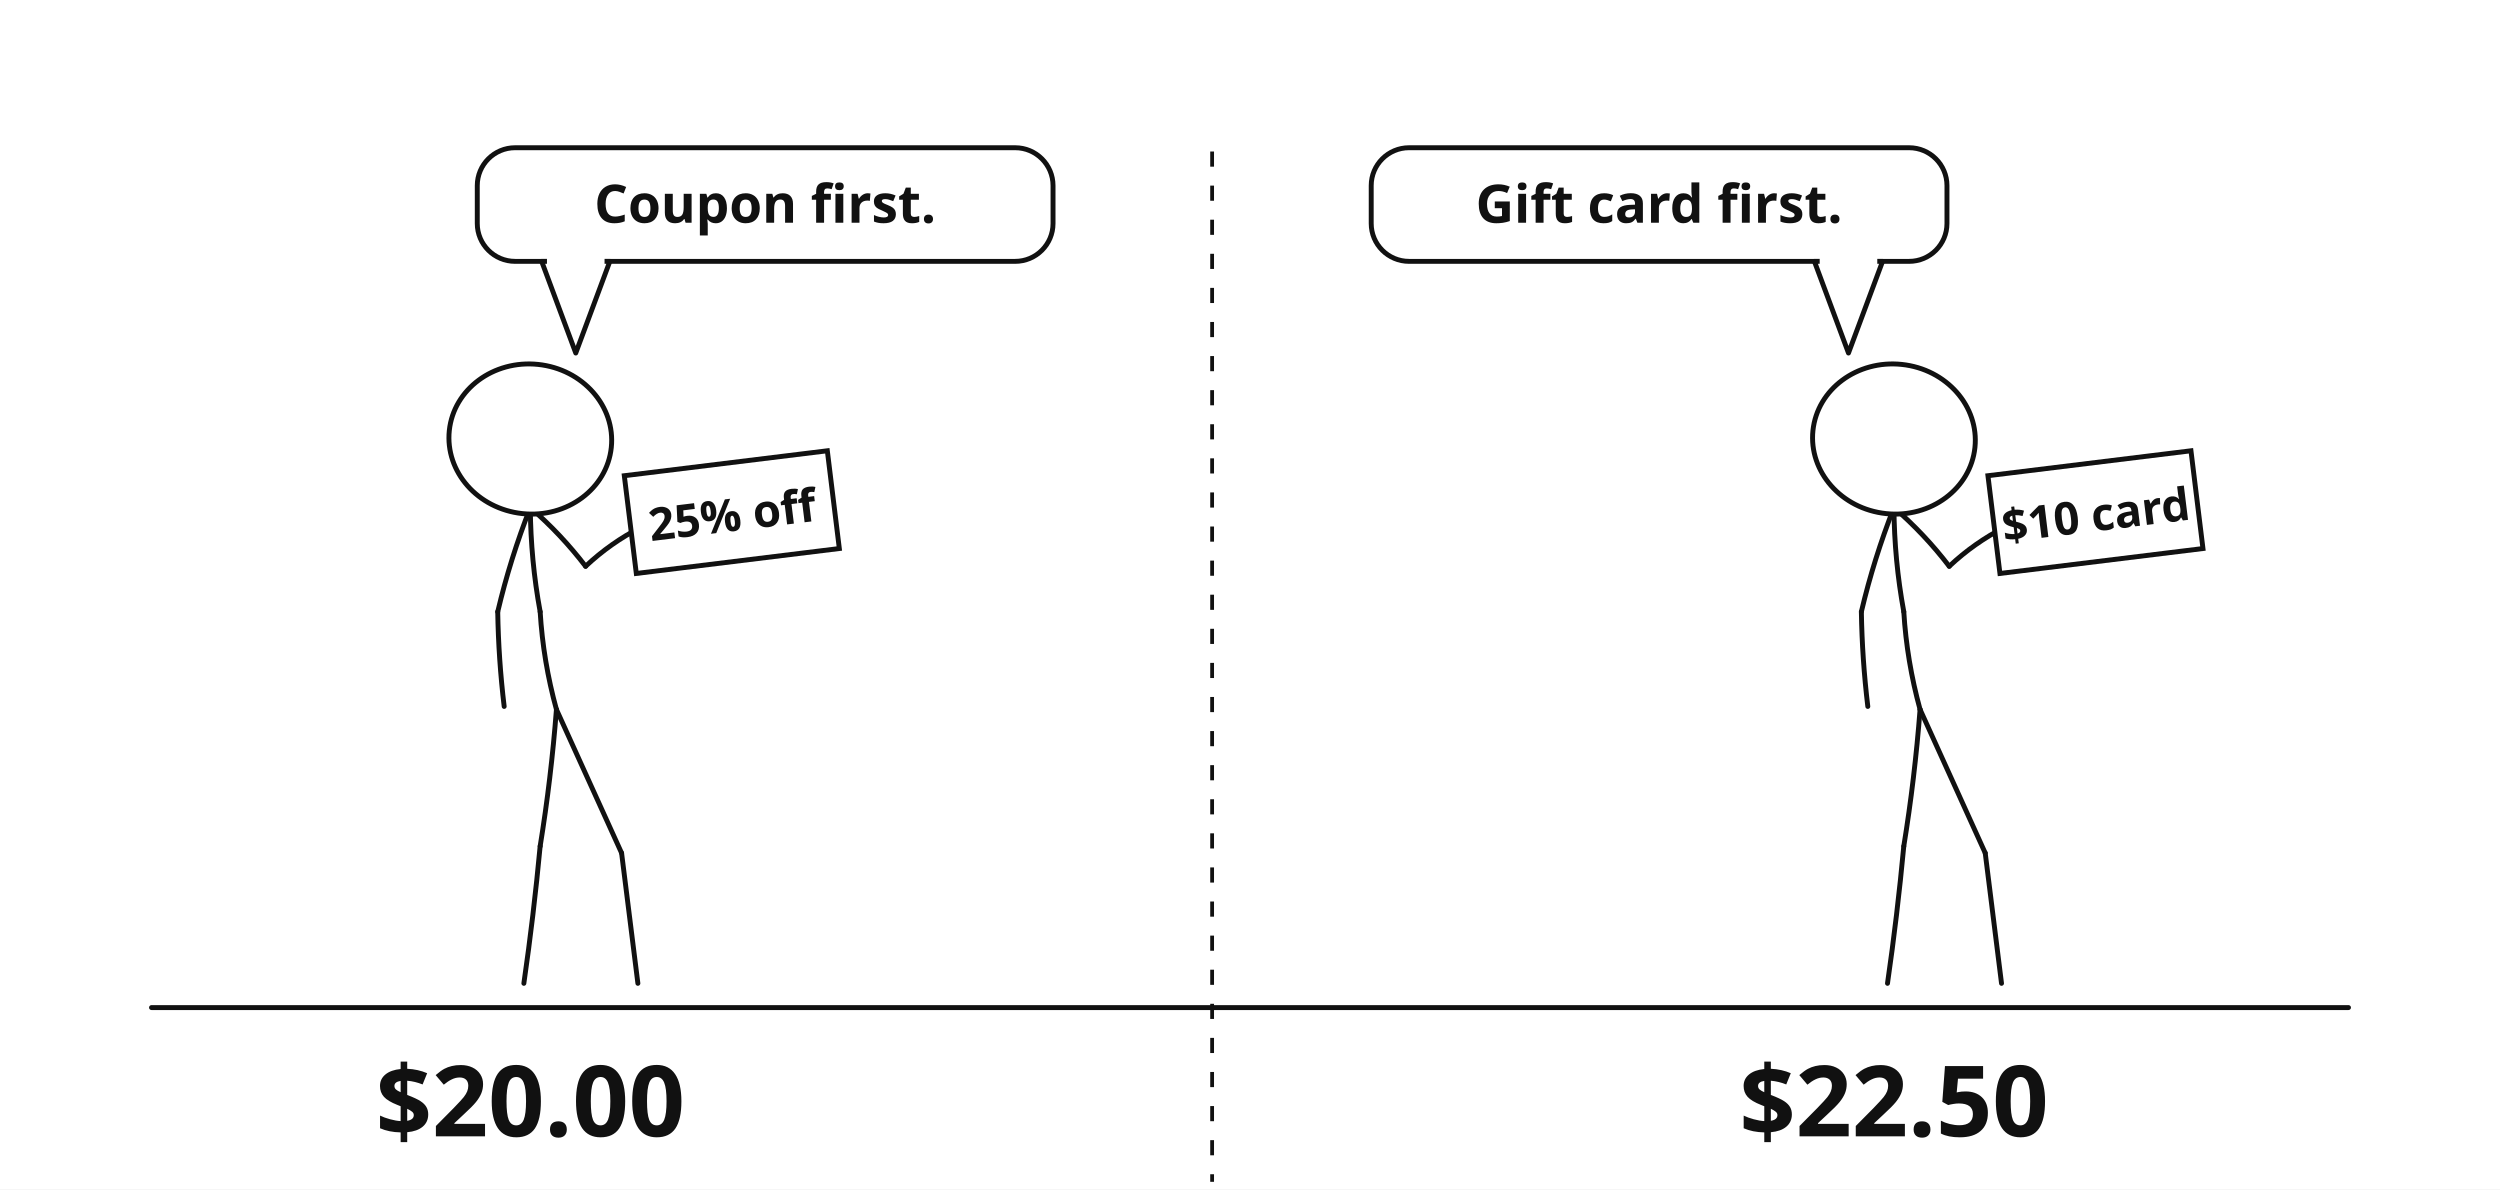
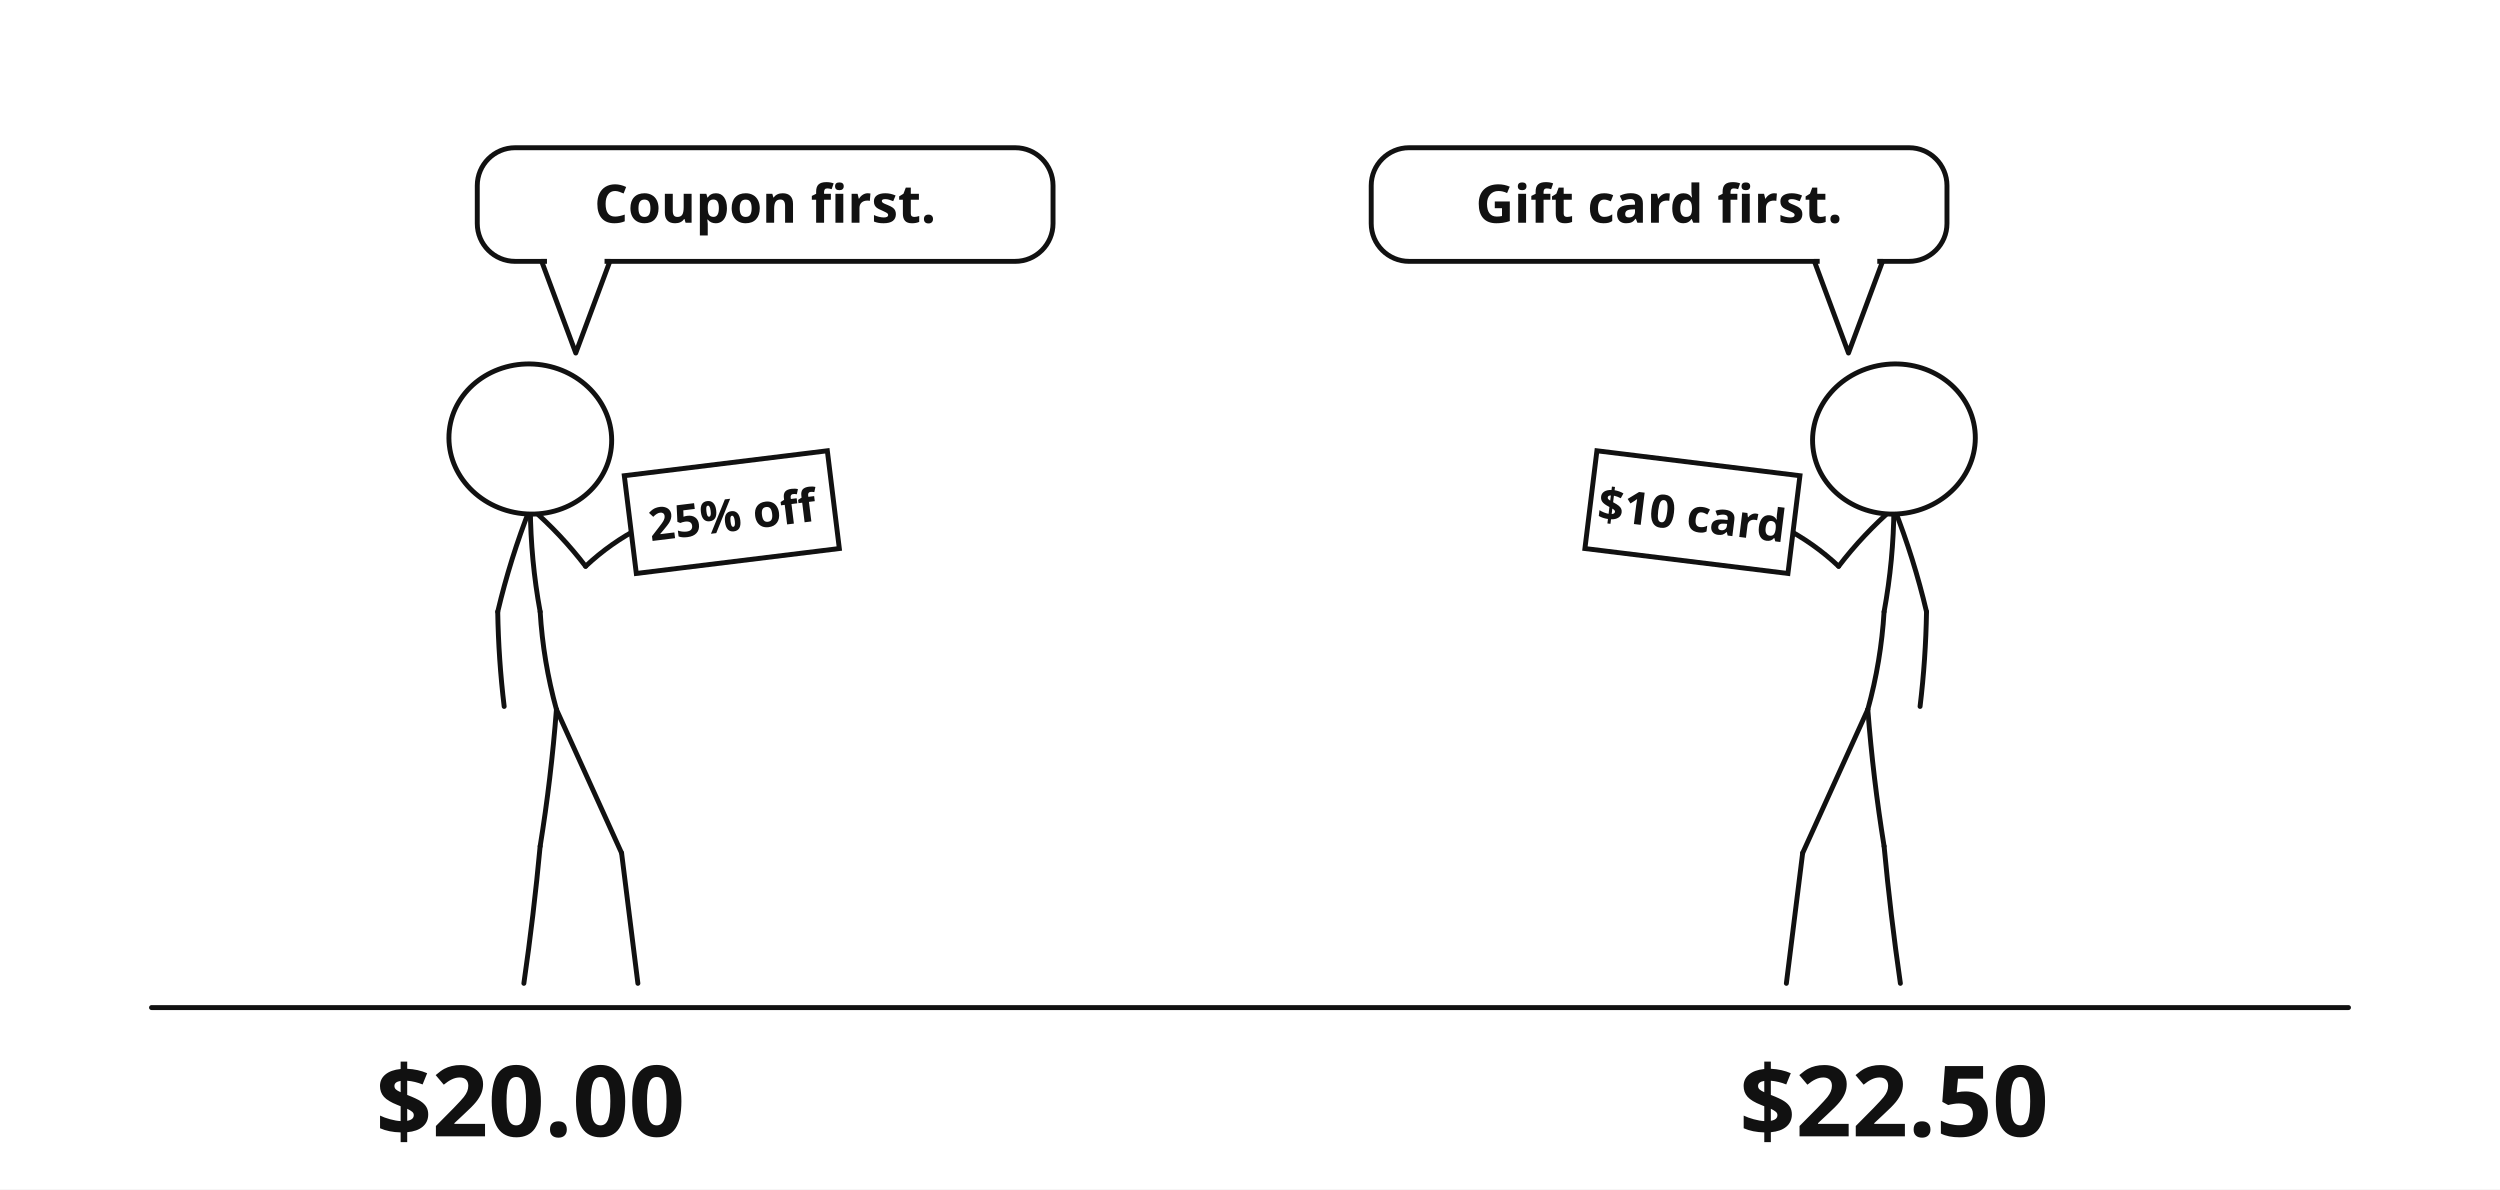
<svg xmlns="http://www.w3.org/2000/svg" width="660" height="314" viewBox="0 0 660 314" role="img" aria-label="The same item bought two ways: coupon first costs $20, gift card first costs $22.50">
  <rect width="660" height="314" fill="#fff" />
  <g transform="translate(0,14)">
    <path d="M140.0,120.0 Q140.1,133.9 142.6,147.5" fill="none" stroke="#111" stroke-width="1.3" stroke-linecap="round" />
    <path d="M142.6,147.5 Q143.4,160.6 146.9,173.3" fill="none" stroke="#111" stroke-width="1.3" stroke-linecap="round" />
    <path d="M146.9,173.3 Q145.5,191.5 142.6,209.4" fill="none" stroke="#111" stroke-width="1.3" stroke-linecap="round" />
    <path d="M142.6,209.4 Q140.9,227.6 138.3,245.6" fill="none" stroke="#111" stroke-width="1.3" stroke-linecap="round" />
    <line x1="146.9" y1="173.3" x2="164.1" y2="211.2" stroke="#111" stroke-width="1.3" stroke-linecap="round" />
    <line x1="164.1" y1="211.2" x2="168.4" y2="245.6" stroke="#111" stroke-width="1.3" stroke-linecap="round" />
    <path d="M140.0,120.0 Q134.7,133.5 131.4,147.5" fill="none" stroke="#111" stroke-width="1.3" stroke-linecap="round" />
    <path d="M131.4,147.5 Q131.6,160.0 133.1,172.5" fill="none" stroke="#111" stroke-width="1.3" stroke-linecap="round" />
    <path d="M140.0,120.0 Q148.1,127.0 154.6,135.5" fill="none" stroke="#111" stroke-width="1.3" stroke-linecap="round" />
    <path d="M154.6,135.5 Q161.2,129.3 169.2,125.2" fill="none" stroke="#111" stroke-width="1.3" stroke-linecap="round" />
    <ellipse cx="140.0" cy="101.9" rx="21.5" ry="19.8" transform="rotate(6 140.0 101.9)" fill="#fff" stroke="#111" stroke-width="1.3" />
    <rect x="126.0" y="25.0" width="152" height="30" rx="10" fill="#fff" stroke="#111" stroke-width="1.3" />
    <path d="M143.0,55.0 L152.0,79.2 L161.0,55.0 Z" fill="#fff" stroke="#111" stroke-width="1.3" stroke-linejoin="round" />
    <line x1="144.4" y1="55.0" x2="159.6" y2="55.0" stroke="#fff" stroke-width="2.5" />
    <text x="202.0" y="44.8" font-family="'Open Sans',Helvetica,Arial,sans-serif" font-size="14" font-weight="bold" text-anchor="middle" fill="#111">Coupon first.</text>
    <g transform="rotate(-7 193.2 121.2)">
      <rect x="166.2" y="108.2" width="54" height="26" fill="#fff" stroke="#111" stroke-width="1.3" />
      <text x="193.2" y="126.2" font-family="'Open Sans',Helvetica,Arial,sans-serif" font-size="12" font-weight="bold" text-anchor="middle" fill="#111">25% off</text>
    </g>
    <text x="140.0" y="286.0" font-family="'Open Sans',Helvetica,Arial,sans-serif" font-size="26" font-weight="bold" text-anchor="middle" fill="#111">$20.00</text>
-     <path d="M500.0,120.0 Q500.1,133.9 502.6,147.5" fill="none" stroke="#111" stroke-width="1.3" stroke-linecap="round" />
-     <path d="M502.6,147.5 Q503.4,160.6 506.9,173.3" fill="none" stroke="#111" stroke-width="1.3" stroke-linecap="round" />
-     <path d="M506.9,173.3 Q505.5,191.5 502.6,209.4" fill="none" stroke="#111" stroke-width="1.3" stroke-linecap="round" />
-     <path d="M502.6,209.4 Q500.9,227.6 498.3,245.6" fill="none" stroke="#111" stroke-width="1.3" stroke-linecap="round" />
-     <line x1="506.9" y1="173.3" x2="524.1" y2="211.2" stroke="#111" stroke-width="1.3" stroke-linecap="round" />
-     <line x1="524.1" y1="211.2" x2="528.4" y2="245.6" stroke="#111" stroke-width="1.3" stroke-linecap="round" />
-     <path d="M500.0,120.0 Q494.7,133.5 491.4,147.5" fill="none" stroke="#111" stroke-width="1.3" stroke-linecap="round" />
-     <path d="M491.4,147.5 Q491.6,160.0 493.1,172.5" fill="none" stroke="#111" stroke-width="1.3" stroke-linecap="round" />
-     <path d="M500.0,120.0 Q508.1,127.0 514.6,135.5" fill="none" stroke="#111" stroke-width="1.3" stroke-linecap="round" />
-     <path d="M514.6,135.5 Q521.2,129.3 529.2,125.2" fill="none" stroke="#111" stroke-width="1.3" stroke-linecap="round" />
-     <ellipse cx="500.0" cy="101.9" rx="21.5" ry="19.8" transform="rotate(6 500.0 101.9)" fill="#fff" stroke="#111" stroke-width="1.3" />
+     <path d="M500.0,120.0 Q499.9,133.9 497.4,147.5" fill="none" stroke="#111" stroke-width="1.3" stroke-linecap="round" />
+     <path d="M497.4,147.5 Q496.6,160.6 493.1,173.3" fill="none" stroke="#111" stroke-width="1.3" stroke-linecap="round" />
+     <path d="M493.1,173.3 Q494.5,191.5 497.4,209.4" fill="none" stroke="#111" stroke-width="1.3" stroke-linecap="round" />
+     <path d="M497.4,209.4 Q499.1,227.6 501.7,245.6" fill="none" stroke="#111" stroke-width="1.3" stroke-linecap="round" />
+     <line x1="493.1" y1="173.3" x2="475.9" y2="211.2" stroke="#111" stroke-width="1.3" stroke-linecap="round" />
+     <line x1="475.9" y1="211.2" x2="471.6" y2="245.6" stroke="#111" stroke-width="1.3" stroke-linecap="round" />
+     <path d="M500.0,120.0 Q505.3,133.5 508.6,147.5" fill="none" stroke="#111" stroke-width="1.3" stroke-linecap="round" />
+     <path d="M508.6,147.5 Q508.4,160.0 506.9,172.5" fill="none" stroke="#111" stroke-width="1.3" stroke-linecap="round" />
+     <path d="M500.0,120.0 Q491.9,127.0 485.4,135.5" fill="none" stroke="#111" stroke-width="1.3" stroke-linecap="round" />
+     <path d="M485.4,135.5 Q478.8,129.3 470.8,125.2" fill="none" stroke="#111" stroke-width="1.3" stroke-linecap="round" />
+     <ellipse cx="500.0" cy="101.9" rx="21.5" ry="19.8" transform="rotate(-6 500.0 101.9)" fill="#fff" stroke="#111" stroke-width="1.3" />
    <rect x="362.0" y="25.0" width="152" height="30" rx="10" fill="#fff" stroke="#111" stroke-width="1.3" />
    <path d="M479.0,55.0 L488.0,79.2 L497.0,55.0 Z" fill="#fff" stroke="#111" stroke-width="1.3" stroke-linejoin="round" />
    <line x1="480.4" y1="55.0" x2="495.6" y2="55.0" stroke="#fff" stroke-width="2.5" />
    <text x="438.0" y="44.8" font-family="'Open Sans',Helvetica,Arial,sans-serif" font-size="14" font-weight="bold" text-anchor="middle" fill="#111">Gift card first.</text>
-     <g transform="rotate(-7 553.2 121.2)">
-       <rect x="526.2" y="108.2" width="54" height="26" fill="#fff" stroke="#111" stroke-width="1.3" />
-       <text x="553.2" y="126.2" font-family="'Open Sans',Helvetica,Arial,sans-serif" font-size="12" font-weight="bold" text-anchor="middle" fill="#111">$10 card</text>
+     <g transform="rotate(7 446.8 121.2)">
+       <rect x="419.8" y="108.2" width="54" height="26" fill="#fff" stroke="#111" stroke-width="1.3" />
+       <text x="446.8" y="126.2" font-family="'Open Sans',Helvetica,Arial,sans-serif" font-size="12" font-weight="bold" text-anchor="middle" fill="#111">$10 card</text>
    </g>
    <text x="500.0" y="286.0" font-family="'Open Sans',Helvetica,Arial,sans-serif" font-size="26" font-weight="bold" text-anchor="middle" fill="#111">$22.50</text>
    <line x1="40.0" y1="252.0" x2="620.0" y2="252.0" stroke="#111" stroke-width="1.3" stroke-linecap="round" />
-     <path d="M320,26 L320,298" fill="none" stroke="#111" stroke-width="1.0" stroke-dasharray="4 5" />
  </g>
</svg>
